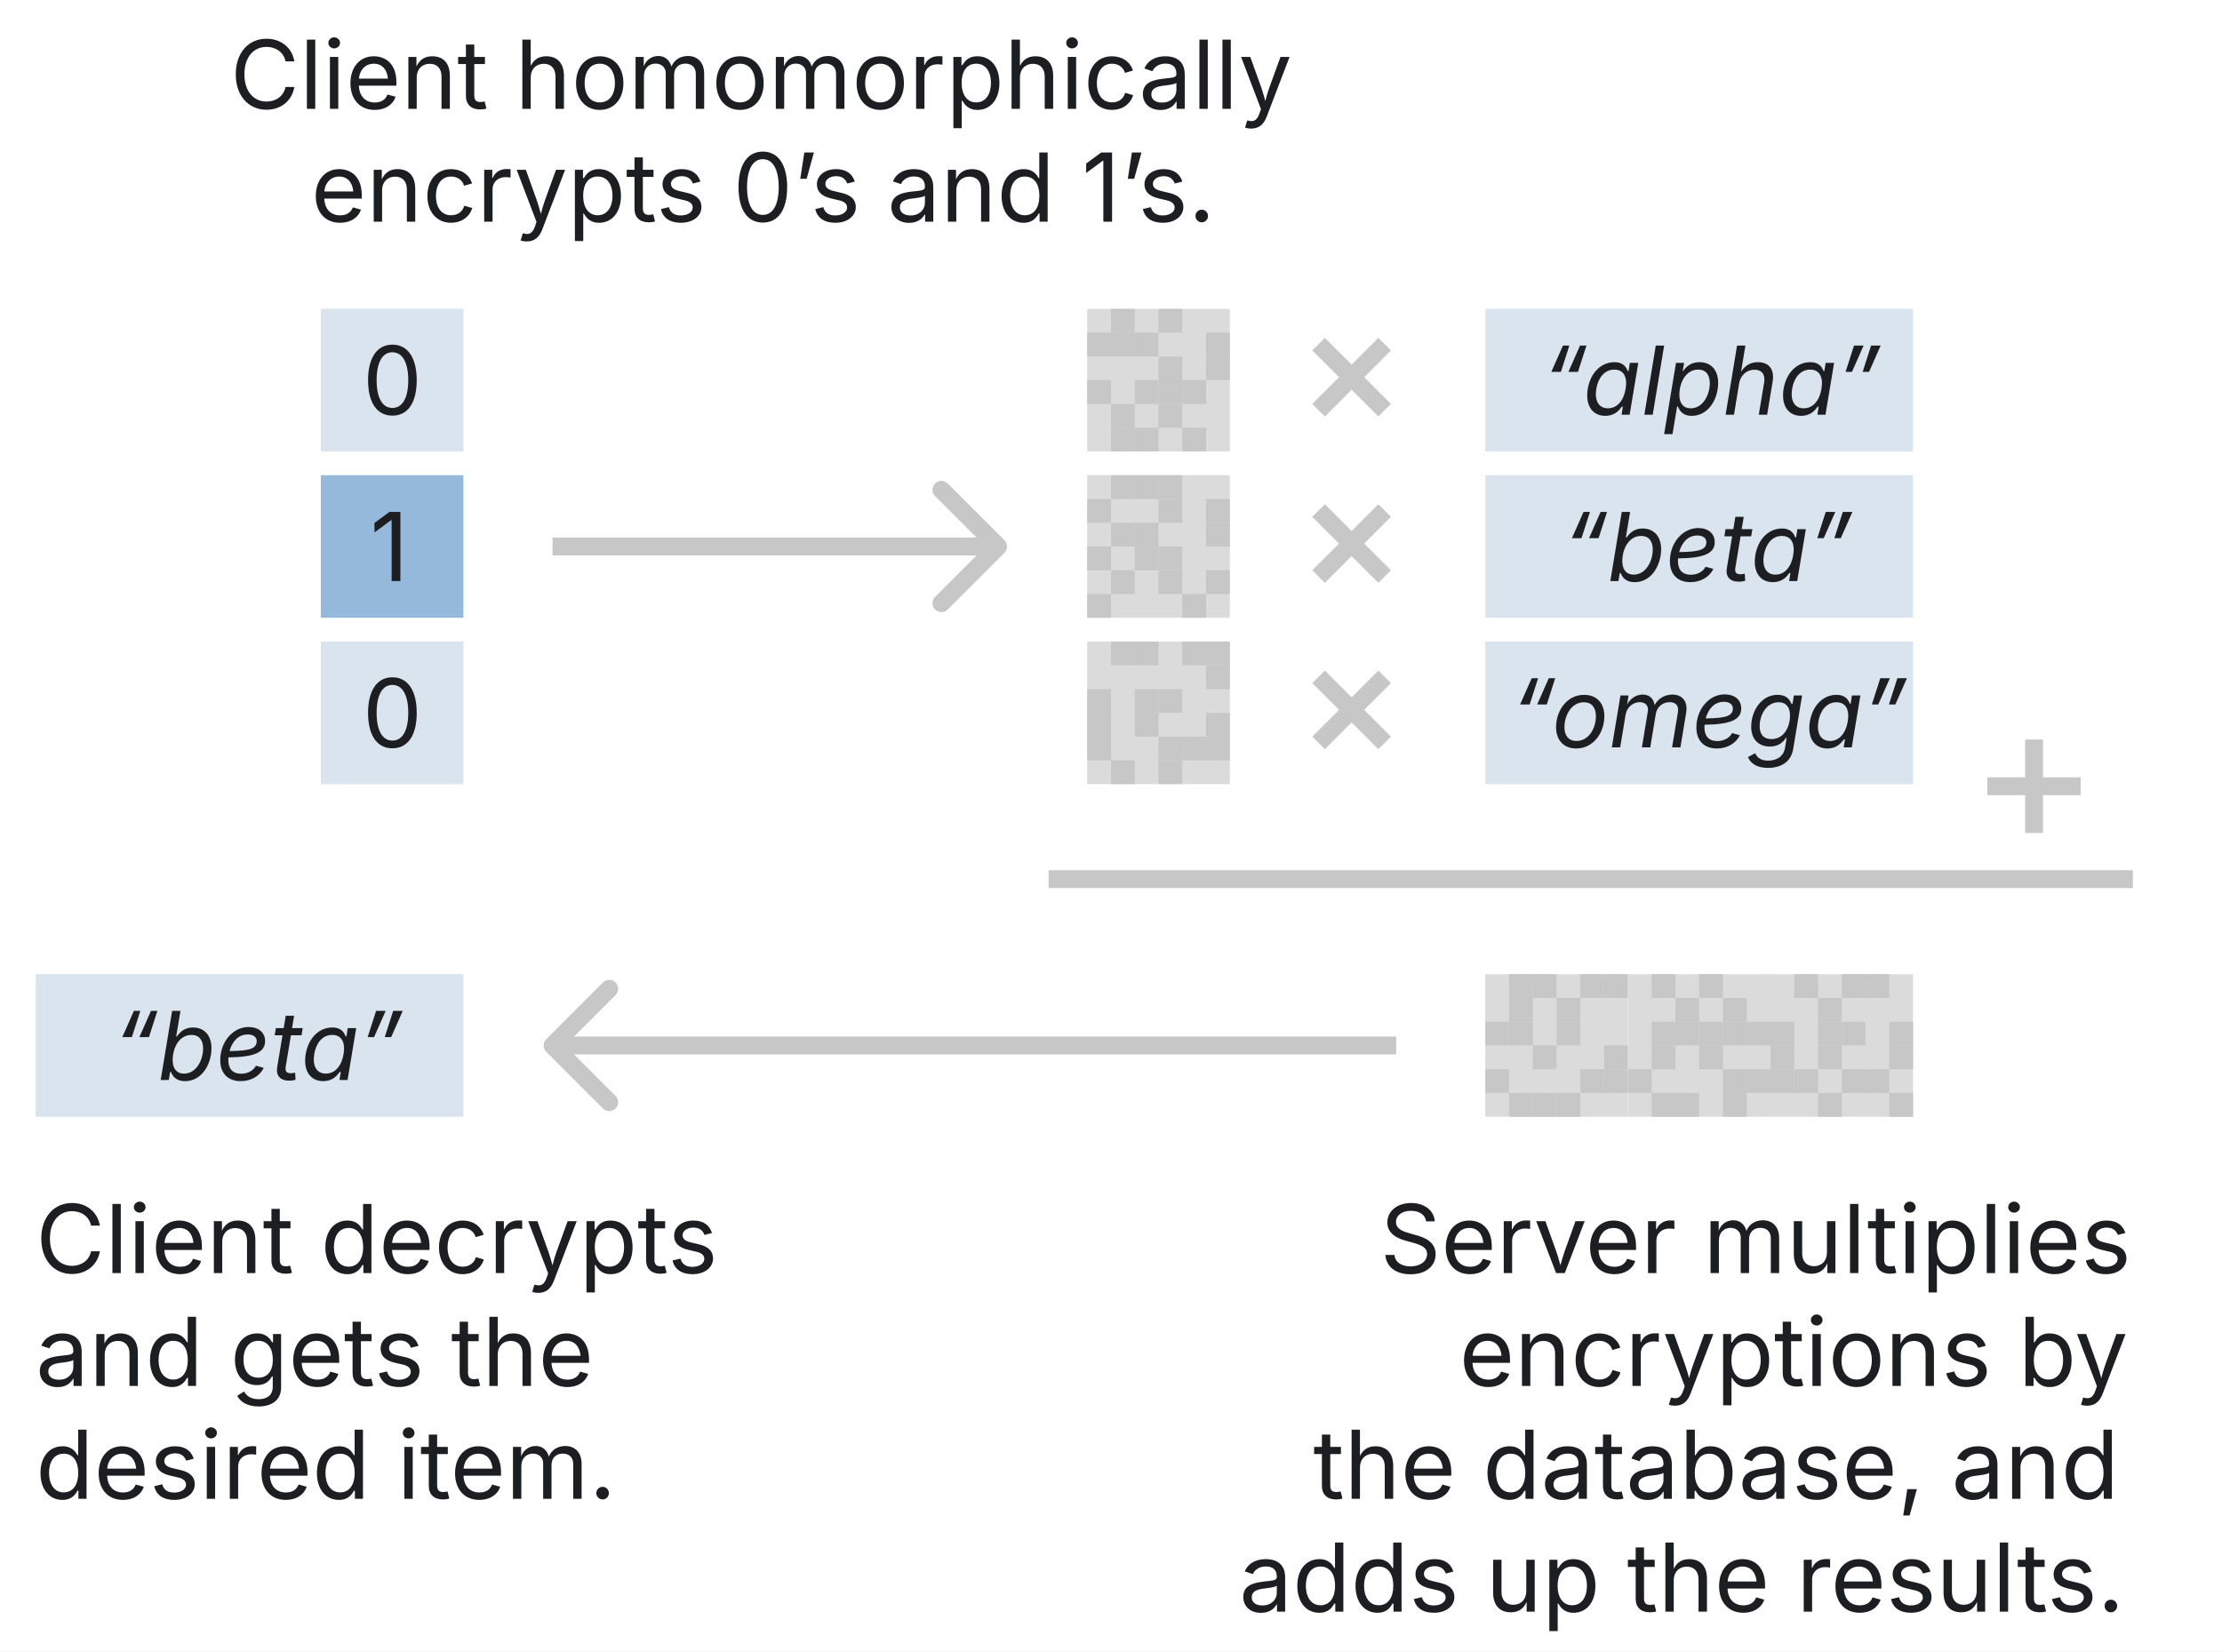
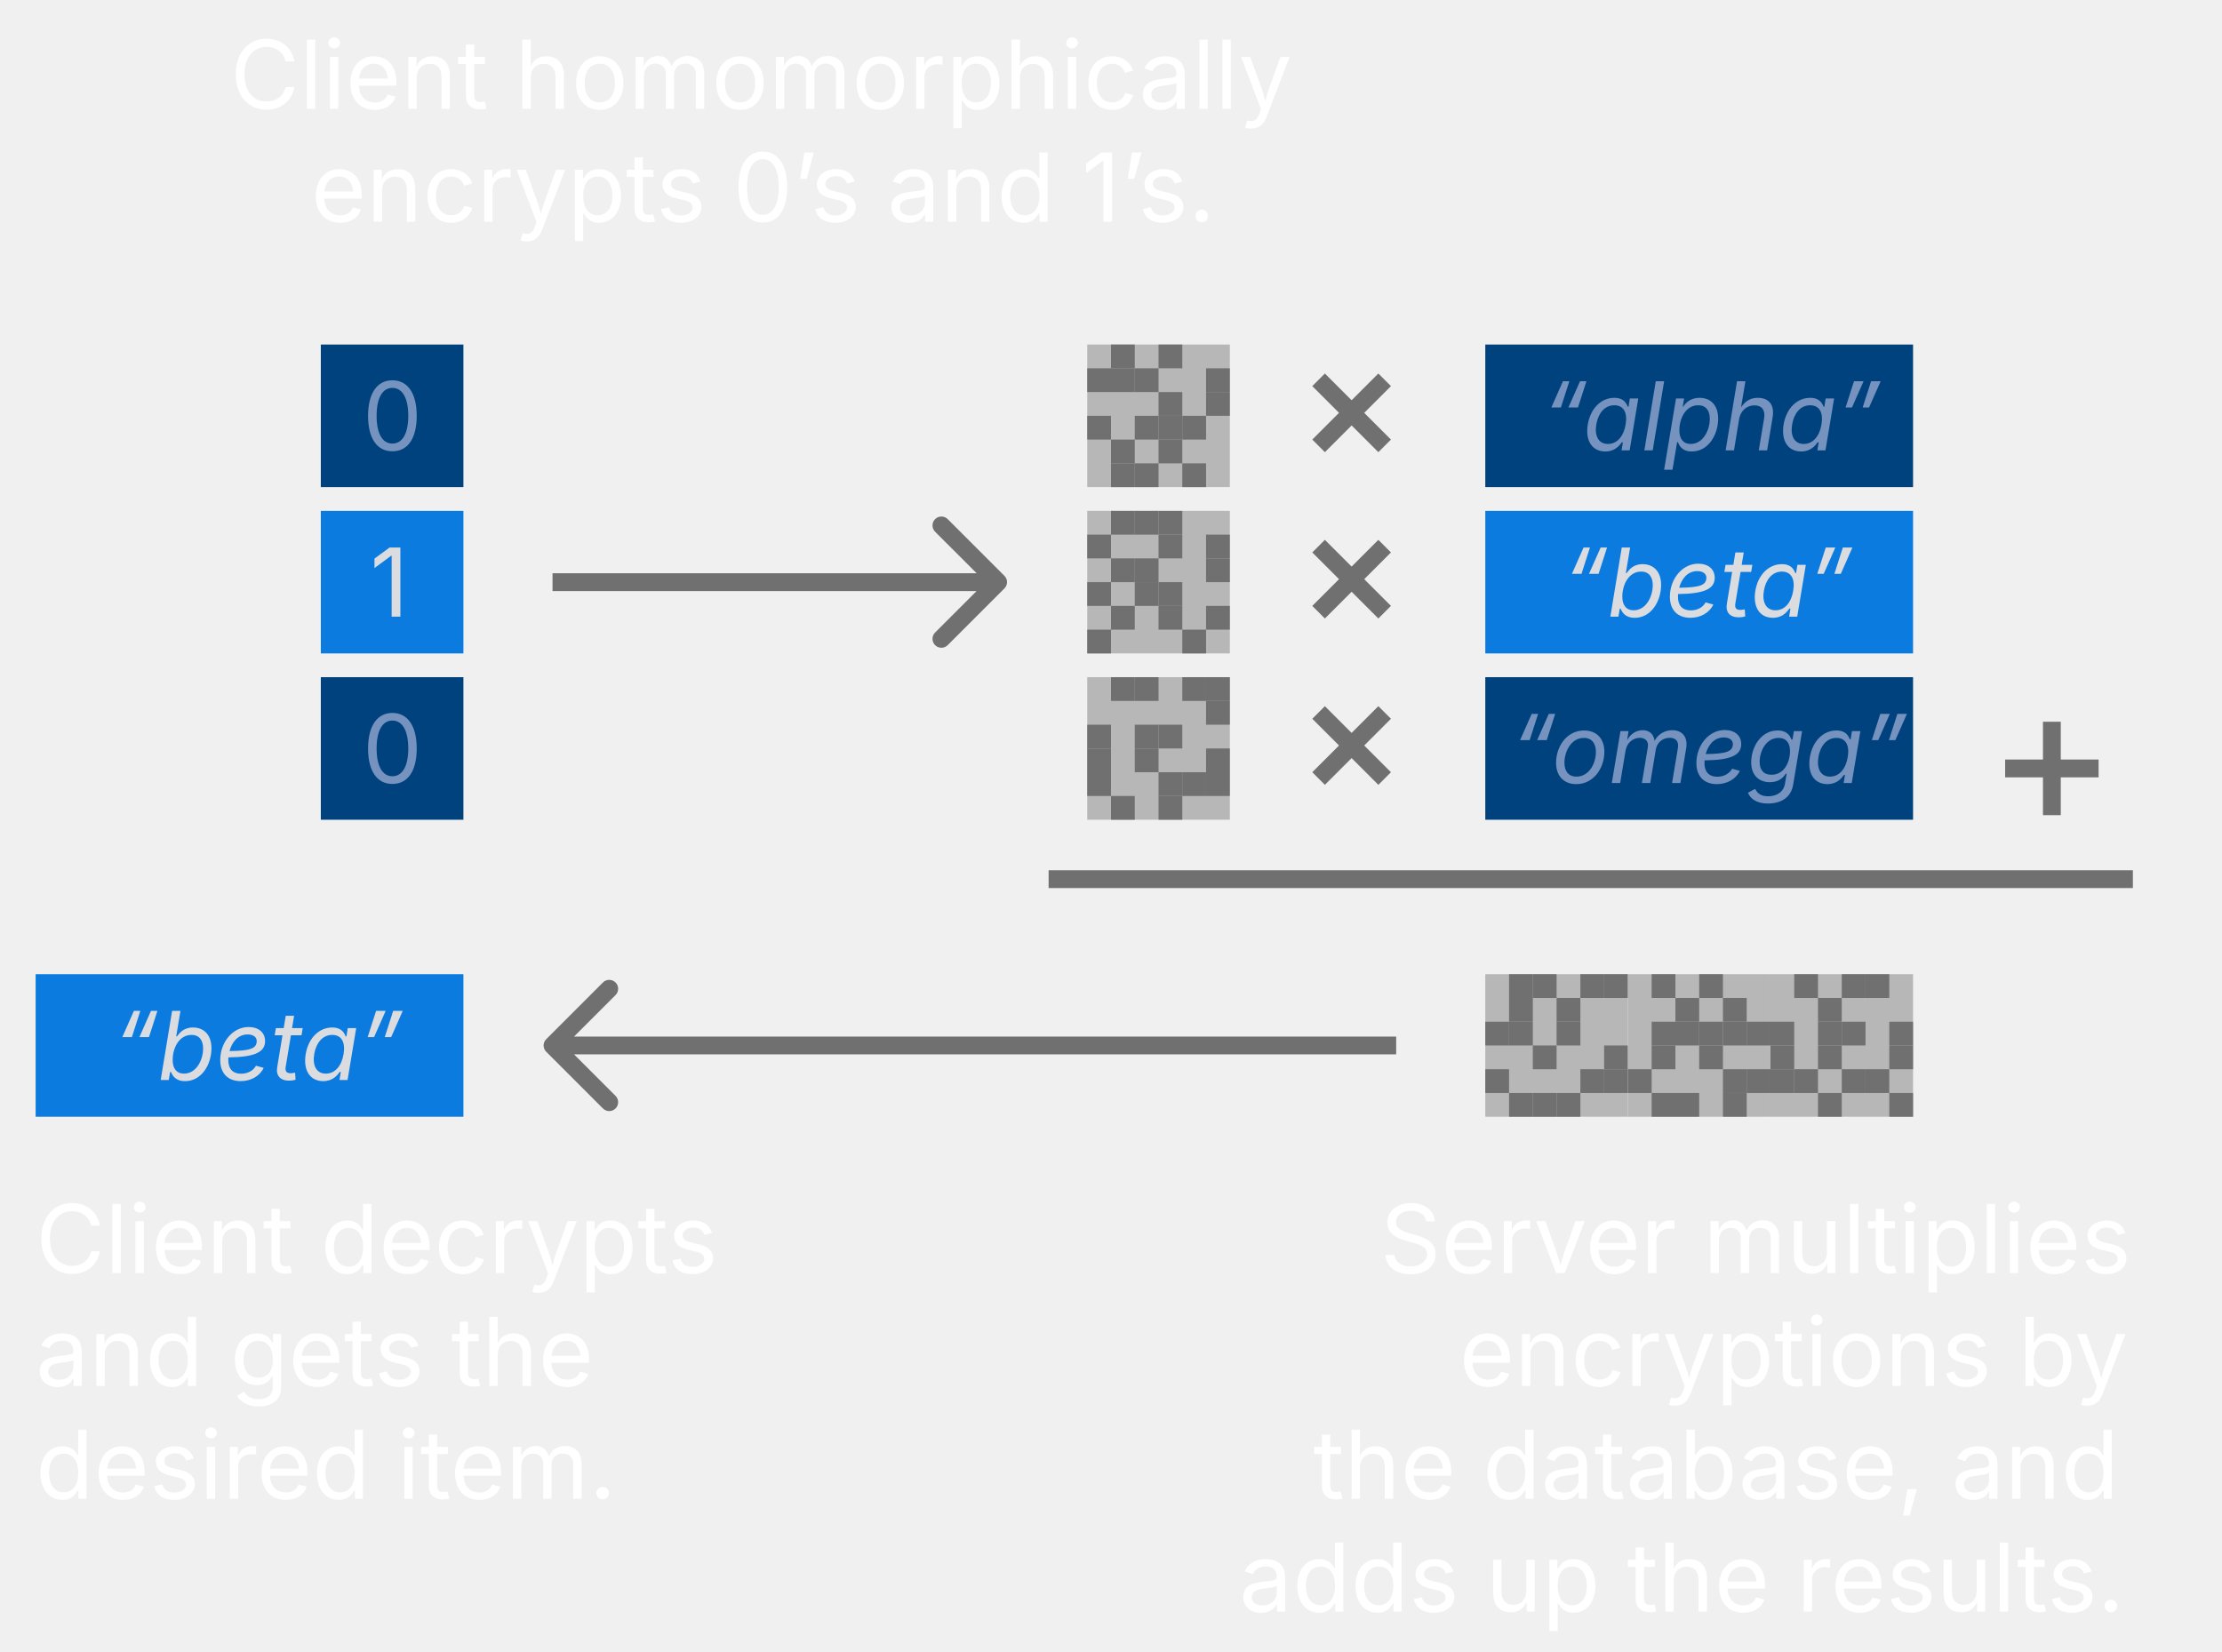
<svg xmlns="http://www.w3.org/2000/svg" width="374" height="278" viewBox="0 0 374 278" fill="none">
-   <rect width="374" height="278" fill="white" />
-   <path d="M169.061 93.061C169.646 92.475 169.646 91.525 169.061 90.939L159.515 81.393C158.929 80.808 157.979 80.808 157.393 81.393C156.808 81.979 156.808 82.929 157.393 83.515L165.879 92L157.393 100.485C156.808 101.071 156.808 102.021 157.393 102.607C157.979 103.192 158.929 103.192 159.515 102.607L169.061 93.061ZM93 93.5H168V90.5H93V93.5Z" fill="#C7C7C7" />
-   <path d="M91.939 174.939C91.354 175.525 91.354 176.475 91.939 177.061L101.485 186.607C102.071 187.192 103.021 187.192 103.607 186.607C104.192 186.021 104.192 185.071 103.607 184.485L95.121 176L103.607 167.515C104.192 166.929 104.192 165.979 103.607 165.393C103.021 164.808 102.071 164.808 101.485 165.393L91.939 174.939ZM235 174.5L93 174.5V177.5L235 177.5V174.5Z" fill="#C7C7C7" />
-   <path d="M176.5 148L359 148" stroke="#C7C7C7" stroke-width="3" />
-   <text fill="#1C1E21" xml:space="preserve" style="white-space: pre" font-family="Inter" font-size="16" letter-spacing="0em">
+   <path d="M169.061 99.061C169.646 98.475 169.646 97.525 169.061 96.939L159.515 87.393C158.929 86.808 157.979 86.808 157.393 87.393C156.808 87.979 156.808 88.929 157.393 89.515L165.879 98L157.393 106.485C156.808 107.071 156.808 108.021 157.393 108.607C157.979 109.192 158.929 109.192 159.515 108.607L169.061 99.061ZM93 99.5H168V96.5H93V99.5Z" fill="#707070" />
+   <path d="M91.939 174.939C91.353 175.525 91.353 176.475 91.939 177.061L101.485 186.607C102.071 187.192 103.021 187.192 103.607 186.607C104.192 186.021 104.192 185.071 103.607 184.485L95.121 176L103.607 167.515C104.192 166.929 104.192 165.979 103.607 165.393C103.021 164.808 102.071 164.808 101.485 165.393L91.939 174.939ZM235 174.5L93 174.5V177.5L235 177.5V174.5Z" fill="#707070" />
+   <path d="M176.5 148L359 148" stroke="#707070" stroke-width="3" />
+   <text fill="white" xml:space="preserve" style="white-space: pre" font-family="Inter" font-size="16" letter-spacing="0em">
    <tspan x="38.734" y="18.318">Client homomorphically </tspan>
    <tspan x="52.344" y="37.318">encrypts 0’s and 1’s.</tspan>
  </text>
-   <text fill="#1C1E21" xml:space="preserve" style="white-space: pre" font-family="Inter" font-size="16" letter-spacing="0em">
+   <text fill="white" xml:space="preserve" style="white-space: pre" font-family="Inter" font-size="16" letter-spacing="0em">
    <tspan x="232.281" y="214.318">Server multiplies  </tspan>
    <tspan x="245.609" y="233.318">encryptions by
</tspan>
    <tspan x="221.031" y="252.318">the database, and
</tspan>
    <tspan x="208.562" y="271.318">adds up the results.</tspan>
  </text>
-   <text fill="#1C1E21" xml:space="preserve" style="white-space: pre" font-family="Inter" font-size="16" letter-spacing="0em">
+   <text fill="white" xml:space="preserve" style="white-space: pre" font-family="Inter" font-size="16" letter-spacing="0em">
    <tspan x="6" y="214.318">Client decrypts </tspan>
    <tspan x="6" y="233.318">and gets the </tspan>
    <tspan x="6" y="252.318">desired item.</tspan>
  </text>
-   <rect x="207" y="76" width="24" height="24" transform="rotate(180 207 76)" fill="#DBDBDB" />
-   <rect x="203" y="76" width="4" height="4" transform="rotate(180 203 76)" fill="#C7C7C7" />
-   <rect x="199" y="72" width="4" height="4" transform="rotate(180 199 72)" fill="#C7C7C7" />
-   <rect x="199" y="64" width="4" height="4" transform="rotate(180 199 64)" fill="#C7C7C7" />
-   <rect x="199" y="56" width="4" height="4" transform="rotate(180 199 56)" fill="#C7C7C7" />
-   <rect x="191" y="76" width="4" height="4" transform="rotate(180 191 76)" fill="#C7C7C7" />
-   <rect x="199" y="68" width="4" height="4" transform="rotate(180 199 68)" fill="#C7C7C7" />
-   <rect x="187" y="60" width="4" height="4" transform="rotate(180 187 60)" fill="#C7C7C7" />
-   <rect x="207" y="64" width="4" height="4" transform="rotate(180 207 64)" fill="#C7C7C7" />
-   <rect x="207" y="60" width="4" height="4" transform="rotate(180 207 60)" fill="#C7C7C7" />
-   <rect x="195" y="76" width="4" height="4" transform="rotate(180 195 76)" fill="#C7C7C7" />
-   <rect x="191" y="72" width="4" height="4" transform="rotate(180 191 72)" fill="#C7C7C7" />
-   <rect x="195" y="60" width="4" height="4" transform="rotate(180 195 60)" fill="#C7C7C7" />
-   <rect x="195" y="68" width="4" height="4" transform="rotate(180 195 68)" fill="#C7C7C7" />
-   <rect x="191" y="60" width="4" height="4" transform="rotate(180 191 60)" fill="#C7C7C7" />
-   <rect x="191" y="56" width="4" height="4" transform="rotate(180 191 56)" fill="#C7C7C7" />
-   <rect x="187" y="68" width="4" height="4" transform="rotate(180 187 68)" fill="#C7C7C7" />
-   <rect x="203" y="68" width="4" height="4" transform="rotate(180 203 68)" fill="#C7C7C7" />
-   <rect x="183" y="132" width="24" height="24" transform="rotate(-90 183 132)" fill="#DBDBDB" />
-   <rect x="183" y="128" width="4" height="4" transform="rotate(-90 183 128)" fill="#C7C7C7" />
-   <rect x="203" y="112" width="4" height="4" transform="rotate(-90 203 112)" fill="#C7C7C7" />
-   <rect x="195" y="128" width="4" height="4" transform="rotate(-90 195 128)" fill="#C7C7C7" />
-   <rect x="203" y="124" width="4" height="4" transform="rotate(-90 203 124)" fill="#C7C7C7" />
-   <rect x="191" y="124" width="4" height="4" transform="rotate(-90 191 124)" fill="#C7C7C7" />
-   <rect x="187" y="132" width="4" height="4" transform="rotate(-90 187 132)" fill="#C7C7C7" />
-   <rect x="199" y="112" width="4" height="4" transform="rotate(-90 199 112)" fill="#C7C7C7" />
-   <rect x="195" y="132" width="4" height="4" transform="rotate(-90 195 132)" fill="#C7C7C7" />
-   <rect x="183" y="124" width="4" height="4" transform="rotate(-90 183 124)" fill="#C7C7C7" />
-   <rect x="183" y="120" width="4" height="4" transform="rotate(-90 183 120)" fill="#C7C7C7" />
-   <rect x="187" y="112" width="4" height="4" transform="rotate(-90 187 112)" fill="#C7C7C7" />
-   <rect x="203" y="128" width="4" height="4" transform="rotate(-90 203 128)" fill="#C7C7C7" />
-   <rect x="191" y="120" width="4" height="4" transform="rotate(-90 191 120)" fill="#C7C7C7" />
-   <rect x="195" y="120" width="4" height="4" transform="rotate(-90 195 120)" fill="#C7C7C7" />
-   <rect x="203" y="116" width="4" height="4" transform="rotate(-90 203 116)" fill="#C7C7C7" />
-   <rect x="191" y="112" width="4" height="4" transform="rotate(-90 191 112)" fill="#C7C7C7" />
-   <rect x="199" y="128" width="4" height="4" transform="rotate(-90 199 128)" fill="#C7C7C7" />
-   <rect x="183" y="80" width="24" height="24" fill="#DBDBDB" />
-   <rect x="187" y="80" width="4" height="4" fill="#C7C7C7" />
-   <rect x="191" y="92" width="4" height="4" fill="#C7C7C7" />
-   <rect x="187" y="88" width="4" height="4" fill="#C7C7C7" />
-   <rect x="195" y="96" width="4" height="4" fill="#C7C7C7" />
-   <rect x="191" y="88" width="4" height="4" fill="#C7C7C7" />
-   <rect x="183" y="84" width="4" height="4" fill="#C7C7C7" />
-   <rect x="203" y="96" width="4" height="4" fill="#C7C7C7" />
-   <rect x="183" y="92" width="4" height="4" fill="#C7C7C7" />
-   <rect x="191" y="80" width="4" height="4" fill="#C7C7C7" />
-   <rect x="195" y="80" width="4" height="4" fill="#C7C7C7" />
-   <rect x="203" y="84" width="4" height="4" fill="#C7C7C7" />
-   <rect x="183" y="100" width="4" height="4" fill="#C7C7C7" />
-   <rect x="195" y="84" width="4" height="4" fill="#C7C7C7" />
-   <rect x="195" y="92" width="4" height="4" fill="#C7C7C7" />
-   <rect x="199" y="100" width="4" height="4" fill="#C7C7C7" />
-   <rect x="203" y="88" width="4" height="4" fill="#C7C7C7" />
-   <rect x="187" y="96" width="4" height="4" fill="#C7C7C7" />
-   <rect x="298" y="164" width="24" height="24" fill="#DBDBDB" />
-   <rect x="302" y="164" width="4" height="4" fill="#C7C7C7" />
-   <rect x="306" y="168" width="4" height="4" fill="#C7C7C7" />
-   <rect x="306" y="176" width="4" height="4" fill="#C7C7C7" />
-   <rect x="306" y="184" width="4" height="4" fill="#C7C7C7" />
-   <rect x="314" y="164" width="4" height="4" fill="#C7C7C7" />
-   <rect x="306" y="172" width="4" height="4" fill="#C7C7C7" />
-   <rect x="318" y="176" width="4" height="4" fill="#C7C7C7" />
-   <rect x="298" y="176" width="4" height="4" fill="#C7C7C7" />
-   <rect x="298" y="180" width="4" height="4" fill="#C7C7C7" />
-   <rect x="310" y="164" width="4" height="4" fill="#C7C7C7" />
-   <rect x="298" y="172" width="4" height="4" fill="#C7C7C7" />
-   <rect x="310" y="180" width="4" height="4" fill="#C7C7C7" />
-   <rect x="310" y="172" width="4" height="4" fill="#C7C7C7" />
-   <rect x="314" y="180" width="4" height="4" fill="#C7C7C7" />
-   <rect x="318" y="184" width="4" height="4" fill="#C7C7C7" />
-   <rect x="318" y="172" width="4" height="4" fill="#C7C7C7" />
-   <rect x="302" y="180" width="4" height="4" fill="#C7C7C7" />
-   <rect width="24" height="24" transform="matrix(1 0 0 -1 250 188)" fill="#DBDBDB" />
-   <rect width="4" height="4" transform="matrix(1 0 0 -1 254 188)" fill="#C7C7C7" />
-   <rect width="4" height="4" transform="matrix(1 0 0 -1 270 168)" fill="#C7C7C7" />
-   <rect width="4" height="4" transform="matrix(1 0 0 -1 254 176)" fill="#C7C7C7" />
-   <rect width="4" height="4" transform="matrix(1 0 0 -1 258 168)" fill="#C7C7C7" />
-   <rect width="4" height="4" transform="matrix(1 0 0 -1 258 180)" fill="#C7C7C7" />
-   <rect width="4" height="4" transform="matrix(1 0 0 -1 250 184)" fill="#C7C7C7" />
-   <rect width="4" height="4" transform="matrix(1 0 0 -1 262 172)" fill="#C7C7C7" />
-   <rect width="4" height="4" transform="matrix(1 0 0 -1 250 176)" fill="#C7C7C7" />
-   <rect width="4" height="4" transform="matrix(1 0 0 -1 258 188)" fill="#C7C7C7" />
-   <rect width="4" height="4" transform="matrix(1 0 0 -1 262 188)" fill="#C7C7C7" />
-   <rect width="4" height="4" transform="matrix(1 0 0 -1 270 184)" fill="#C7C7C7" />
-   <rect width="4" height="4" transform="matrix(1 0 0 -1 254 168)" fill="#C7C7C7" />
-   <rect width="4" height="4" transform="matrix(1 0 0 -1 266 184)" fill="#C7C7C7" />
-   <rect width="4" height="4" transform="matrix(1 0 0 -1 262 176)" fill="#C7C7C7" />
-   <rect width="4" height="4" transform="matrix(1 0 0 -1 266 168)" fill="#C7C7C7" />
-   <rect width="4" height="4" transform="matrix(1 0 0 -1 270 180)" fill="#C7C7C7" />
-   <rect width="4" height="4" transform="matrix(1 0 0 -1 254 172)" fill="#C7C7C7" />
-   <rect width="24" height="24" transform="matrix(-4.37114e-08 1 1 4.37114e-08 274 164)" fill="#DBDBDB" />
-   <rect width="4" height="4" transform="matrix(-4.37114e-08 1 1 4.37114e-08 290 180)" fill="#C7C7C7" />
-   <rect width="4" height="4" transform="matrix(-4.37114e-08 1 1 4.37114e-08 286 172)" fill="#C7C7C7" />
-   <rect width="4" height="4" transform="matrix(-4.37114e-08 1 1 4.37114e-08 282 168)" fill="#C7C7C7" />
-   <rect width="4" height="4" transform="matrix(-4.37114e-08 1 1 4.37114e-08 286 164)" fill="#C7C7C7" />
-   <rect width="4" height="4" transform="matrix(-4.37114e-08 1 1 4.37114e-08 274 180)" fill="#C7C7C7" />
-   <rect width="4" height="4" transform="matrix(-4.37114e-08 1 1 4.37114e-08 278 164)" fill="#C7C7C7" />
-   <rect width="4" height="4" transform="matrix(-4.37114e-08 1 1 4.37114e-08 290 184)" fill="#C7C7C7" />
-   <rect width="4" height="4" transform="matrix(-4.37114e-08 1 1 4.37114e-08 282 172)" fill="#C7C7C7" />
-   <rect width="4" height="4" transform="matrix(-4.37114e-08 1 1 4.37114e-08 290 172)" fill="#C7C7C7" />
-   <rect width="4" height="4" transform="matrix(-4.37114e-08 1 1 4.37114e-08 278 172)" fill="#C7C7C7" />
-   <rect width="4" height="4" transform="matrix(-4.37114e-08 1 1 4.37114e-08 278 184)" fill="#C7C7C7" />
-   <rect width="4" height="4" transform="matrix(-4.37114e-08 1 1 4.37114e-08 294 180)" fill="#C7C7C7" />
-   <rect width="4" height="4" transform="matrix(-4.37114e-08 1 1 4.37114e-08 278 176)" fill="#C7C7C7" />
-   <rect width="4" height="4" transform="matrix(-4.37114e-08 1 1 4.37114e-08 286 176)" fill="#C7C7C7" />
-   <rect width="4" height="4" transform="matrix(-4.37114e-08 1 1 4.37114e-08 294 172)" fill="#C7C7C7" />
-   <rect width="4" height="4" transform="matrix(-4.37114e-08 1 1 4.37114e-08 282 184)" fill="#C7C7C7" />
-   <rect width="4" height="4" transform="matrix(-4.37114e-08 1 1 4.37114e-08 290 168)" fill="#C7C7C7" />
-   <rect x="54" y="52" width="24" height="24" fill="#D9E4EE" />
-   <text fill="#1C1E21" xml:space="preserve" style="white-space: pre" font-family="Inter" font-size="16" letter-spacing="0em">
-     <tspan x="61" y="69.818">0</tspan>
+   <rect x="207" y="82" width="24" height="24" transform="rotate(180 207 82)" fill="#B7B7B7" />
+   <rect x="203" y="82" width="4" height="4" transform="rotate(180 203 82)" fill="#707070" />
+   <rect x="199" y="78" width="4" height="4" transform="rotate(180 199 78)" fill="#707070" />
+   <rect x="199" y="70" width="4" height="4" transform="rotate(180 199 70)" fill="#707070" />
+   <rect x="199" y="62" width="4" height="4" transform="rotate(180 199 62)" fill="#707070" />
+   <rect x="191" y="82" width="4" height="4" transform="rotate(180 191 82)" fill="#707070" />
+   <rect x="199" y="74" width="4" height="4" transform="rotate(180 199 74)" fill="#707070" />
+   <rect x="187" y="66" width="4" height="4" transform="rotate(180 187 66)" fill="#707070" />
+   <rect x="207" y="70" width="4" height="4" transform="rotate(180 207 70)" fill="#707070" />
+   <rect x="207" y="66" width="4" height="4" transform="rotate(180 207 66)" fill="#707070" />
+   <rect x="195" y="82" width="4" height="4" transform="rotate(180 195 82)" fill="#707070" />
+   <rect x="191" y="78" width="4" height="4" transform="rotate(180 191 78)" fill="#707070" />
+   <rect x="195" y="66" width="4" height="4" transform="rotate(180 195 66)" fill="#707070" />
+   <rect x="195" y="74" width="4" height="4" transform="rotate(180 195 74)" fill="#707070" />
+   <rect x="191" y="66" width="4" height="4" transform="rotate(180 191 66)" fill="#707070" />
+   <rect x="191" y="62" width="4" height="4" transform="rotate(180 191 62)" fill="#707070" />
+   <rect x="187" y="74" width="4" height="4" transform="rotate(180 187 74)" fill="#707070" />
+   <rect x="203" y="74" width="4" height="4" transform="rotate(180 203 74)" fill="#707070" />
+   <rect x="183" y="138" width="24" height="24" transform="rotate(-90 183 138)" fill="#B7B7B7" />
+   <rect x="183" y="134" width="4" height="4" transform="rotate(-90 183 134)" fill="#707070" />
+   <rect x="203" y="118" width="4" height="4" transform="rotate(-90 203 118)" fill="#707070" />
+   <rect x="195" y="134" width="4" height="4" transform="rotate(-90 195 134)" fill="#707070" />
+   <rect x="203" y="130" width="4" height="4" transform="rotate(-90 203 130)" fill="#707070" />
+   <rect x="191" y="130" width="4" height="4" transform="rotate(-90 191 130)" fill="#707070" />
+   <rect x="187" y="138" width="4" height="4" transform="rotate(-90 187 138)" fill="#707070" />
+   <rect x="199" y="118" width="4" height="4" transform="rotate(-90 199 118)" fill="#707070" />
+   <rect x="195" y="138" width="4" height="4" transform="rotate(-90 195 138)" fill="#707070" />
+   <rect x="183" y="130" width="4" height="4" transform="rotate(-90 183 130)" fill="#707070" />
+   <rect x="183" y="126" width="4" height="4" transform="rotate(-90 183 126)" fill="#707070" />
+   <rect x="187" y="118" width="4" height="4" transform="rotate(-90 187 118)" fill="#707070" />
+   <rect x="203" y="134" width="4" height="4" transform="rotate(-90 203 134)" fill="#707070" />
+   <rect x="191" y="126" width="4" height="4" transform="rotate(-90 191 126)" fill="#707070" />
+   <rect x="195" y="126" width="4" height="4" transform="rotate(-90 195 126)" fill="#707070" />
+   <rect x="203" y="122" width="4" height="4" transform="rotate(-90 203 122)" fill="#707070" />
+   <rect x="191" y="118" width="4" height="4" transform="rotate(-90 191 118)" fill="#707070" />
+   <rect x="199" y="134" width="4" height="4" transform="rotate(-90 199 134)" fill="#707070" />
+   <rect x="183" y="86" width="24" height="24" fill="#B7B7B7" />
+   <rect x="187" y="86" width="4" height="4" fill="#707070" />
+   <rect x="191" y="98" width="4" height="4" fill="#707070" />
+   <rect x="187" y="94" width="4" height="4" fill="#707070" />
+   <rect x="195" y="102" width="4" height="4" fill="#707070" />
+   <rect x="191" y="94" width="4" height="4" fill="#707070" />
+   <rect x="183" y="90" width="4" height="4" fill="#707070" />
+   <rect x="203" y="102" width="4" height="4" fill="#707070" />
+   <rect x="183" y="98" width="4" height="4" fill="#707070" />
+   <rect x="191" y="86" width="4" height="4" fill="#707070" />
+   <rect x="195" y="86" width="4" height="4" fill="#707070" />
+   <rect x="203" y="90" width="4" height="4" fill="#707070" />
+   <rect x="183" y="106" width="4" height="4" fill="#707070" />
+   <rect x="195" y="90" width="4" height="4" fill="#707070" />
+   <rect x="195" y="98" width="4" height="4" fill="#707070" />
+   <rect x="199" y="106" width="4" height="4" fill="#707070" />
+   <rect x="203" y="94" width="4" height="4" fill="#707070" />
+   <rect x="187" y="102" width="4" height="4" fill="#707070" />
+   <rect x="298" y="164" width="24" height="24" fill="#B7B7B7" />
+   <rect x="302" y="164" width="4" height="4" fill="#707070" />
+   <rect x="306" y="168" width="4" height="4" fill="#707070" />
+   <rect x="306" y="176" width="4" height="4" fill="#707070" />
+   <rect x="306" y="184" width="4" height="4" fill="#707070" />
+   <rect x="314" y="164" width="4" height="4" fill="#707070" />
+   <rect x="306" y="172" width="4" height="4" fill="#707070" />
+   <rect x="318" y="176" width="4" height="4" fill="#707070" />
+   <rect x="298" y="176" width="4" height="4" fill="#707070" />
+   <rect x="298" y="180" width="4" height="4" fill="#707070" />
+   <rect x="310" y="164" width="4" height="4" fill="#707070" />
+   <rect x="298" y="172" width="4" height="4" fill="#707070" />
+   <rect x="310" y="180" width="4" height="4" fill="#707070" />
+   <rect x="310" y="172" width="4" height="4" fill="#707070" />
+   <rect x="314" y="180" width="4" height="4" fill="#707070" />
+   <rect x="318" y="184" width="4" height="4" fill="#707070" />
+   <rect x="318" y="172" width="4" height="4" fill="#707070" />
+   <rect x="302" y="180" width="4" height="4" fill="#707070" />
+   <rect width="24" height="24" transform="matrix(1 0 0 -1 250 188)" fill="#B7B7B7" />
+   <rect width="4" height="4" transform="matrix(1 0 0 -1 254 188)" fill="#707070" />
+   <rect width="4" height="4" transform="matrix(1 0 0 -1 270 168)" fill="#707070" />
+   <rect width="4" height="4" transform="matrix(1 0 0 -1 254 176)" fill="#707070" />
+   <rect width="4" height="4" transform="matrix(1 0 0 -1 258 168)" fill="#707070" />
+   <rect width="4" height="4" transform="matrix(1 0 0 -1 258 180)" fill="#707070" />
+   <rect width="4" height="4" transform="matrix(1 0 0 -1 250 184)" fill="#707070" />
+   <rect width="4" height="4" transform="matrix(1 0 0 -1 262 172)" fill="#707070" />
+   <rect width="4" height="4" transform="matrix(1 0 0 -1 250 176)" fill="#707070" />
+   <rect width="4" height="4" transform="matrix(1 0 0 -1 258 188)" fill="#707070" />
+   <rect width="4" height="4" transform="matrix(1 0 0 -1 262 188)" fill="#707070" />
+   <rect width="4" height="4" transform="matrix(1 0 0 -1 270 184)" fill="#707070" />
+   <rect width="4" height="4" transform="matrix(1 0 0 -1 254 168)" fill="#707070" />
+   <rect width="4" height="4" transform="matrix(1 0 0 -1 266 184)" fill="#707070" />
+   <rect width="4" height="4" transform="matrix(1 0 0 -1 262 176)" fill="#707070" />
+   <rect width="4" height="4" transform="matrix(1 0 0 -1 266 168)" fill="#707070" />
+   <rect width="4" height="4" transform="matrix(1 0 0 -1 270 180)" fill="#707070" />
+   <rect width="4" height="4" transform="matrix(1 0 0 -1 254 172)" fill="#707070" />
+   <rect width="24" height="24" transform="matrix(-4.37114e-08 1 1 4.37114e-08 274 164)" fill="#B7B7B7" />
+   <rect width="4" height="4" transform="matrix(-4.37114e-08 1 1 4.37114e-08 290 180)" fill="#707070" />
+   <rect width="4" height="4" transform="matrix(-4.37114e-08 1 1 4.37114e-08 286 172)" fill="#707070" />
+   <rect width="4" height="4" transform="matrix(-4.37114e-08 1 1 4.37114e-08 282 168)" fill="#707070" />
+   <rect width="4" height="4" transform="matrix(-4.37114e-08 1 1 4.37114e-08 286 164)" fill="#707070" />
+   <rect width="4" height="4" transform="matrix(-4.37114e-08 1 1 4.37114e-08 274 180)" fill="#707070" />
+   <rect width="4" height="4" transform="matrix(-4.37114e-08 1 1 4.37114e-08 278 164)" fill="#707070" />
+   <rect width="4" height="4" transform="matrix(-4.37114e-08 1 1 4.37114e-08 290 184)" fill="#707070" />
+   <rect width="4" height="4" transform="matrix(-4.37114e-08 1 1 4.37114e-08 282 172)" fill="#707070" />
+   <rect width="4" height="4" transform="matrix(-4.37114e-08 1 1 4.37114e-08 290 172)" fill="#707070" />
+   <rect width="4" height="4" transform="matrix(-4.37114e-08 1 1 4.37114e-08 278 172)" fill="#707070" />
+   <rect width="4" height="4" transform="matrix(-4.37114e-08 1 1 4.37114e-08 278 184)" fill="#707070" />
+   <rect width="4" height="4" transform="matrix(-4.37114e-08 1 1 4.37114e-08 294 180)" fill="#707070" />
+   <rect width="4" height="4" transform="matrix(-4.37114e-08 1 1 4.37114e-08 278 176)" fill="#707070" />
+   <rect width="4" height="4" transform="matrix(-4.37114e-08 1 1 4.37114e-08 286 176)" fill="#707070" />
+   <rect width="4" height="4" transform="matrix(-4.37114e-08 1 1 4.37114e-08 294 172)" fill="#707070" />
+   <rect width="4" height="4" transform="matrix(-4.37114e-08 1 1 4.37114e-08 282 184)" fill="#707070" />
+   <rect width="4" height="4" transform="matrix(-4.37114e-08 1 1 4.37114e-08 290 168)" fill="#707070" />
+   <rect x="54" y="58" width="24" height="24" fill="#00427E" />
+   <text fill="#7693BF" xml:space="preserve" style="white-space: pre" font-family="Inter" font-size="16" letter-spacing="0em">
+     <tspan x="61" y="75.818">0</tspan>
  </text>
-   <rect x="250" y="52" width="72" height="24" fill="#D9E4EE" />
-   <text fill="#1C1E21" xml:space="preserve" style="white-space: pre" font-family="Inter" font-size="16" font-style="italic" letter-spacing="0em">
-     <tspan x="259.383" y="69.818">“alpha”</tspan>
+   <rect x="250" y="58" width="72" height="24" fill="#00427E" />
+   <text fill="#7693BF" xml:space="preserve" style="white-space: pre" font-family="Inter" font-size="16" font-style="italic" letter-spacing="0em">
+     <tspan x="259.383" y="75.818">“alpha”</tspan>
  </text>
-   <rect x="54" y="108" width="24" height="24" fill="#D9E4EE" />
-   <text fill="#1C1E21" xml:space="preserve" style="white-space: pre" font-family="Inter" font-size="16" letter-spacing="0em">
-     <tspan x="61" y="125.818">0</tspan>
+   <rect x="54" y="114" width="24" height="24" fill="#00427E" />
+   <text fill="#7693BF" xml:space="preserve" style="white-space: pre" font-family="Inter" font-size="16" letter-spacing="0em">
+     <tspan x="61" y="131.818">0</tspan>
  </text>
-   <rect x="250" y="108" width="72" height="24" fill="#D9E4EE" />
-   <text fill="#1C1E21" xml:space="preserve" style="white-space: pre" font-family="Inter" font-size="16" font-style="italic" letter-spacing="0em">
-     <tspan x="254.125" y="125.818">“omega”</tspan>
+   <rect x="250" y="114" width="72" height="24" fill="#00427E" />
+   <text fill="#7693BF" xml:space="preserve" style="white-space: pre" font-family="Inter" font-size="16" font-style="italic" letter-spacing="0em">
+     <tspan x="254.125" y="131.818">“omega”</tspan>
  </text>
-   <rect x="54" y="80" width="24" height="24" fill="#94B9DA" />
-   <text fill="#1C1E21" xml:space="preserve" style="white-space: pre" font-family="Inter" font-size="16" letter-spacing="0em">
-     <tspan x="62.281" y="97.818">1</tspan>
+   <rect x="54" y="86" width="24" height="24" fill="#0B7BE0" />
+   <text fill="#DADCE0" xml:space="preserve" style="white-space: pre" font-family="Inter" font-size="16" letter-spacing="0em">
+     <tspan x="62.281" y="103.818">1</tspan>
  </text>
-   <rect x="250" y="80" width="72" height="24" fill="#D9E4EE" />
-   <text fill="#1C1E21" xml:space="preserve" style="white-space: pre" font-family="Inter" font-size="16" font-style="italic" letter-spacing="0em">
-     <tspan x="262.852" y="97.818">“beta”</tspan>
+   <rect x="250" y="86" width="72" height="24" fill="#0B7BE0" />
+   <text fill="#DADCE0" xml:space="preserve" style="white-space: pre" font-family="Inter" font-size="16" font-style="italic" letter-spacing="0em">
+     <tspan x="262.852" y="103.818">“beta”</tspan>
  </text>
-   <rect x="6" y="164" width="72" height="24" fill="#D9E4EE" />
-   <text fill="#1C1E21" xml:space="preserve" style="white-space: pre" font-family="Inter" font-size="16" font-style="italic" letter-spacing="0em">
+   <rect x="6" y="164" width="72" height="24" fill="#0B7BE0" />
+   <text fill="#DADCE0" xml:space="preserve" style="white-space: pre" font-family="Inter" font-size="16" font-style="italic" letter-spacing="0em">
    <tspan x="18.852" y="181.818">“beta”</tspan>
  </text>
-   <path d="M223 68L232 59" stroke="#C7C7C7" stroke-width="3" stroke-linecap="square" />
-   <path d="M223 59L232 68" stroke="#C7C7C7" stroke-width="3" stroke-linecap="square" />
-   <path d="M223 96L232 87" stroke="#C7C7C7" stroke-width="3" stroke-linecap="square" />
-   <path d="M223 87L232 96" stroke="#C7C7C7" stroke-width="3" stroke-linecap="square" />
-   <path d="M223 124L232 115" stroke="#C7C7C7" stroke-width="3" stroke-linecap="square" />
-   <path d="M223 115L232 124" stroke="#C7C7C7" stroke-width="3" stroke-linecap="square" />
-   <path d="M336 132.364H348.728" stroke="#C7C7C7" stroke-width="3" stroke-linecap="square" />
-   <path d="M342.364 126L342.364 138.728" stroke="#C7C7C7" stroke-width="3" stroke-linecap="square" />
+   <path d="M223 74L232 65" stroke="#707070" stroke-width="3" stroke-linecap="square" />
+   <path d="M223 65L232 74" stroke="#707070" stroke-width="3" stroke-linecap="square" />
+   <path d="M223 102L232 93" stroke="#707070" stroke-width="3" stroke-linecap="square" />
+   <path d="M223 93L232 102" stroke="#707070" stroke-width="3" stroke-linecap="square" />
+   <path d="M223 130L232 121" stroke="#707070" stroke-width="3" stroke-linecap="square" />
+   <path d="M223 121L232 130" stroke="#707070" stroke-width="3" stroke-linecap="square" />
+   <path d="M339 129.364H351.728" stroke="#707070" stroke-width="3" stroke-linecap="square" />
+   <path d="M345.364 123L345.364 135.728" stroke="#707070" stroke-width="3" stroke-linecap="square" />
</svg>
